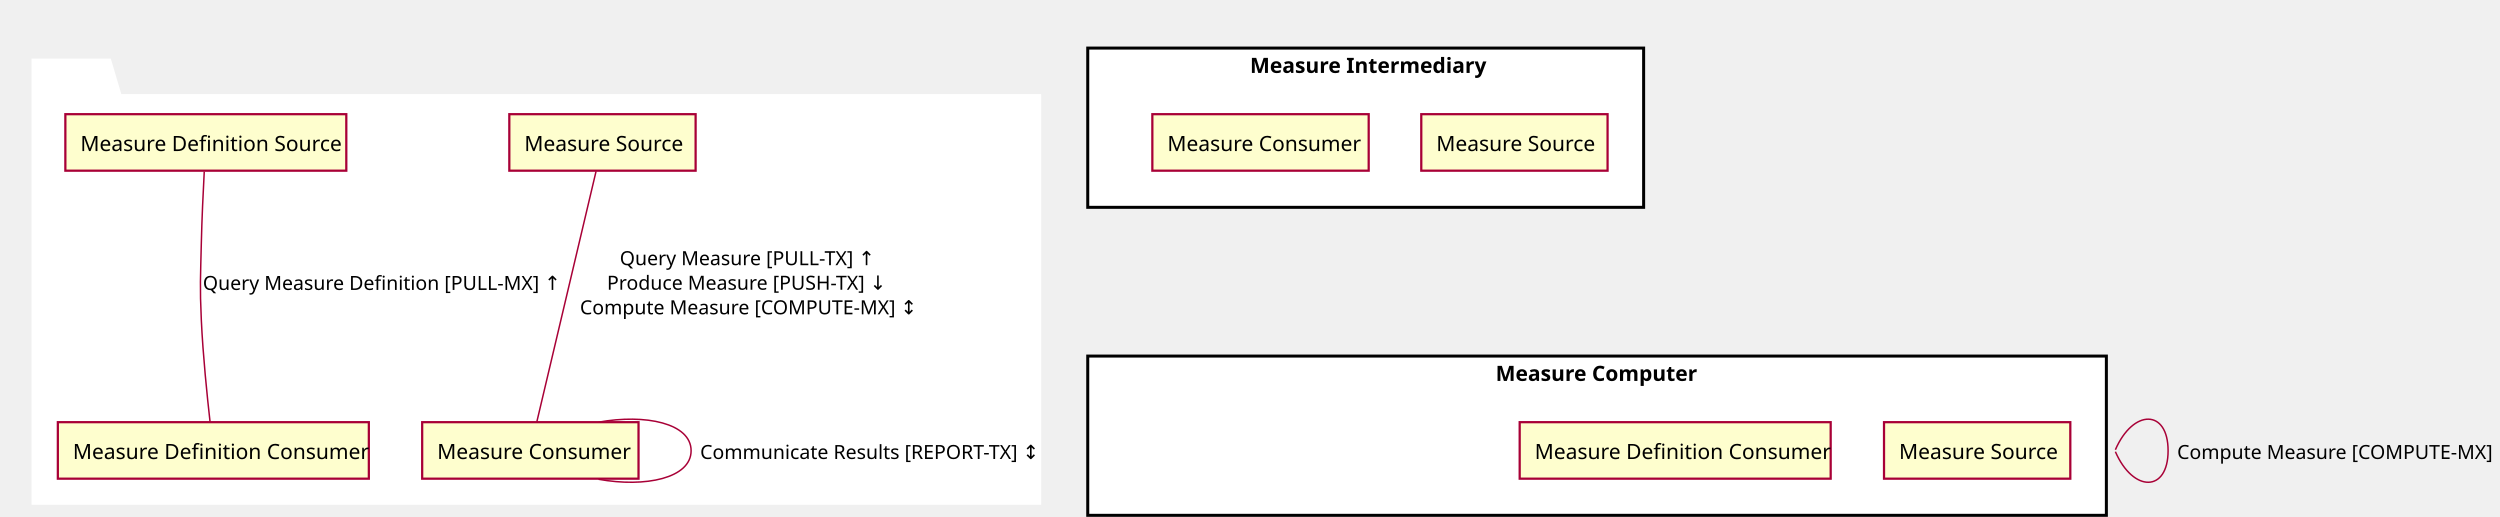
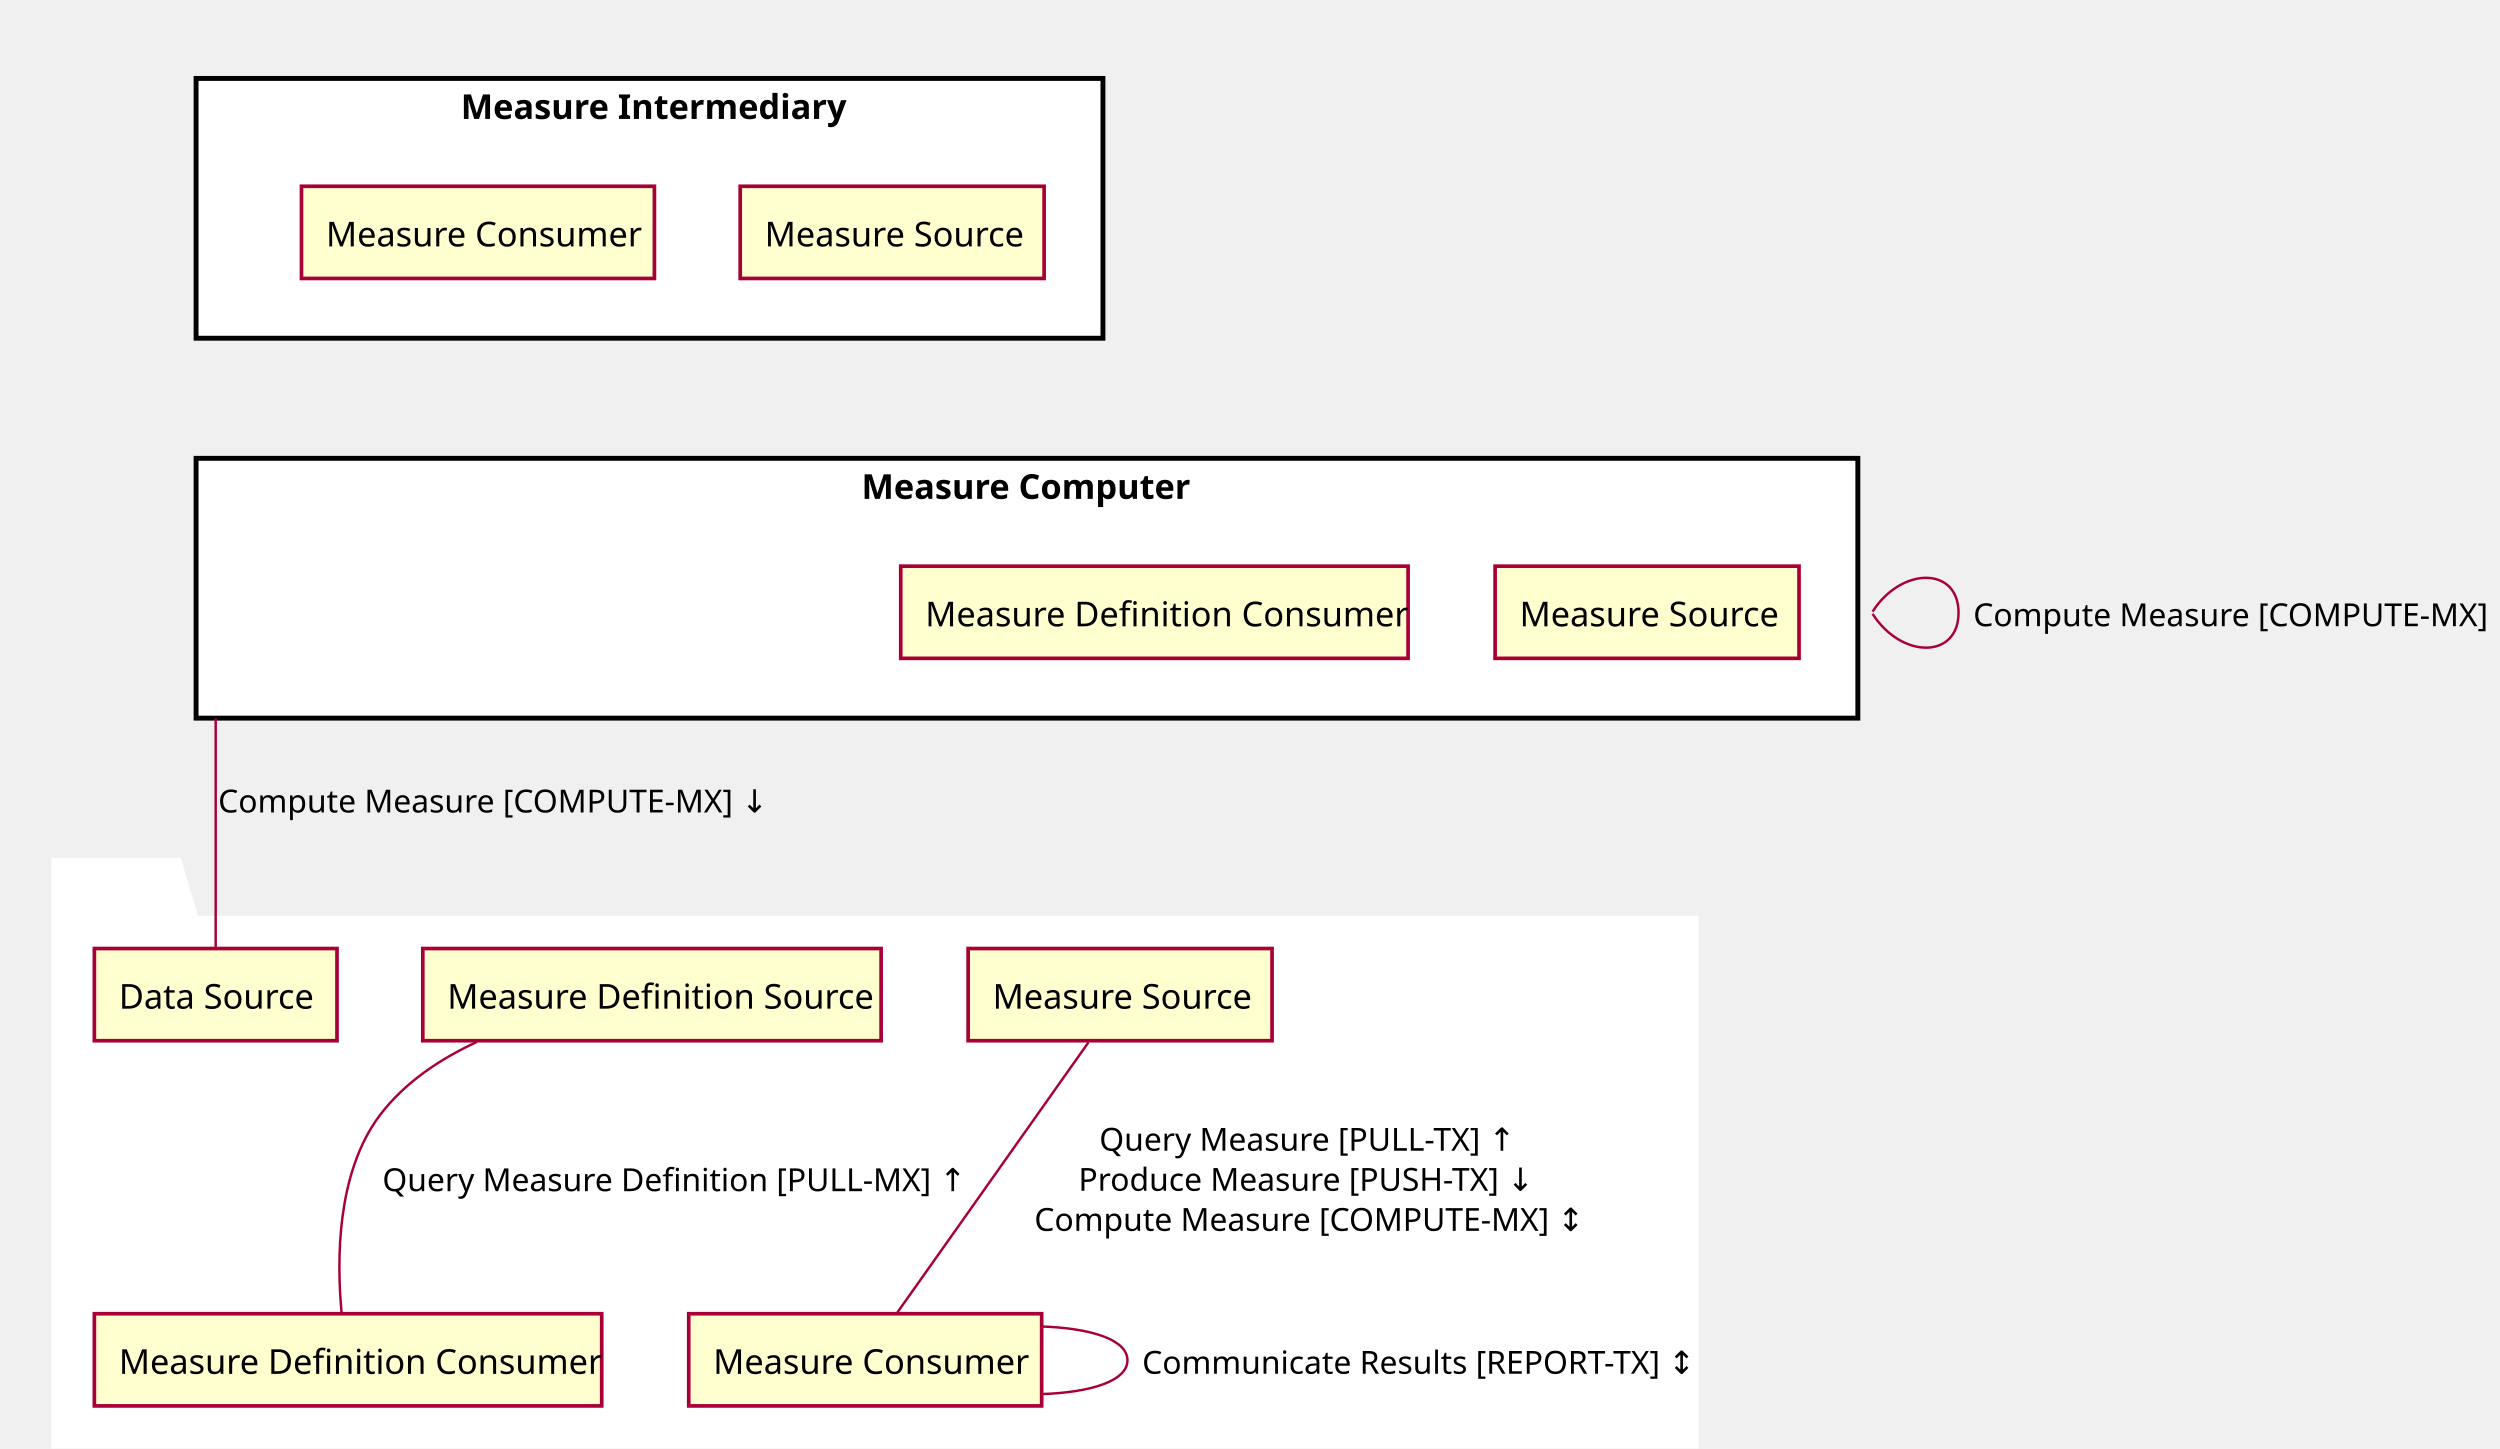
- <svg xmlns="http://www.w3.org/2000/svg" contentScriptType="application/ecmascript" contentStyleType="text/css" height="344px" preserveAspectRatio="none" style="width:1664px;height:344px;" version="1.1" viewBox="0 0 1664 344" width="1664px" zoomAndPan="magnify">
+ <svg xmlns="http://www.w3.org/2000/svg" contentScriptType="application/ecmascript" contentStyleType="text/css" height="591px" preserveAspectRatio="none" style="width:1020px;height:591px;" version="1.1" viewBox="0 0 1020 591" width="1020px" zoomAndPan="magnify">
  <defs />
  <g>
-     <polygon fill="#FFFFFF" points="22,40,73,40,80,63.609,692,63.609,692,335,22,335,22,40" style="stroke: #FFFFFF; stroke-width: 2.0;" />
-     <line style="stroke: #FFFFFF; stroke-width: 2.0;" x1="22" x2="80" y1="63.609" y2="63.609" />
-     <text fill="#FFFFFF" font-family="sans-serif" font-size="14" font-weight="bold" lengthAdjust="spacingAndGlyphs" textLength="45" x="26" y="56.533">Actors</text>
-     <rect fill="#FFFFFF" height="106" style="stroke: #000000; stroke-width: 2.0;" width="370" x="724" y="32" />
-     <text fill="#000000" font-family="sans-serif" font-size="14" font-weight="bold" lengthAdjust="spacingAndGlyphs" textLength="154" x="832" y="48.533">Measure Intermediary</text>
-     <rect fill="#FFFFFF" height="106" style="stroke: #000000; stroke-width: 2.0;" width="678" x="724" y="237" />
-     <text fill="#000000" font-family="sans-serif" font-size="14" font-weight="bold" lengthAdjust="spacingAndGlyphs" textLength="135" x="995.5" y="253.533">Measure Computer</text>
-     <rect fill="#FEFECE" height="37.609" style="stroke: #A80036; stroke-width: 1.5;" width="124" x="339" y="76" />
-     <text fill="#000000" font-family="sans-serif" font-size="14" lengthAdjust="spacingAndGlyphs" textLength="104" x="349" y="100.533">Measure Source</text>
-     <rect fill="#FEFECE" height="37.609" style="stroke: #A80036; stroke-width: 1.5;" width="144" x="281" y="281" />
-     <text fill="#000000" font-family="sans-serif" font-size="14" lengthAdjust="spacingAndGlyphs" textLength="124" x="291" y="305.533">Measure Consumer</text>
-     <rect fill="#FEFECE" height="37.609" style="stroke: #A80036; stroke-width: 1.5;" width="187" x="43.5" y="76" />
-     <text fill="#000000" font-family="sans-serif" font-size="14" lengthAdjust="spacingAndGlyphs" textLength="167" x="53.5" y="100.533">Measure Definition Source</text>
-     <rect fill="#FEFECE" height="37.609" style="stroke: #A80036; stroke-width: 1.5;" width="207" x="38.5" y="281" />
-     <text fill="#000000" font-family="sans-serif" font-size="14" lengthAdjust="spacingAndGlyphs" textLength="187" x="48.5" y="305.533">Measure Definition Consumer</text>
-     <rect fill="#FEFECE" height="37.609" style="stroke: #A80036; stroke-width: 1.5;" width="124" x="946" y="76" />
-     <text fill="#000000" font-family="sans-serif" font-size="14" lengthAdjust="spacingAndGlyphs" textLength="104" x="956" y="100.533">Measure Source</text>
-     <rect fill="#FEFECE" height="37.609" style="stroke: #A80036; stroke-width: 1.5;" width="144" x="767" y="76" />
-     <text fill="#000000" font-family="sans-serif" font-size="14" lengthAdjust="spacingAndGlyphs" textLength="124" x="777" y="100.533">Measure Consumer</text>
-     <rect fill="#FEFECE" height="37.609" style="stroke: #A80036; stroke-width: 1.5;" width="124" x="1254" y="281" />
-     <text fill="#000000" font-family="sans-serif" font-size="14" lengthAdjust="spacingAndGlyphs" textLength="104" x="1264" y="305.533">Measure Source</text>
-     <rect fill="#FEFECE" height="37.609" style="stroke: #A80036; stroke-width: 1.5;" width="207" x="1011.5" y="281" />
-     <text fill="#000000" font-family="sans-serif" font-size="14" lengthAdjust="spacingAndGlyphs" textLength="187" x="1021.5" y="305.533">Measure Definition Consumer</text>
-     <path d="M396.74,114.015 C387.654,152.441 366.458,242.086 357.319,280.734 " fill="none" style="stroke: #A80036; stroke-width: 1.0;" />
-     <text fill="#000000" font-family="sans-serif" font-size="13" lengthAdjust="spacingAndGlyphs" textLength="161" x="412.5" y="176.495">Query Measure [PULL-TX] ↑</text>
-     <text fill="#000000" font-family="sans-serif" font-size="13" lengthAdjust="spacingAndGlyphs" textLength="178" x="404" y="192.847">Produce Measure [PUSH-TX] ↓</text>
-     <text fill="#000000" font-family="sans-serif" font-size="13" lengthAdjust="spacingAndGlyphs" textLength="214" x="386" y="209.198">Compute Measure [COMPUTE-MX] ↕</text>
-     <path d="M398.357,281 C429.462,275.346 460,281.68 460,300 C460,318.32 429.462,324.654 398.357,319 " fill="none" style="stroke: #A80036; stroke-width: 1.0;" />
-     <text fill="#000000" font-family="sans-serif" font-size="13" lengthAdjust="spacingAndGlyphs" textLength="221" x="466" y="305.495">Communicate Results [REPORT-TX] ↕</text>
-     <path d="M135.95,114.201 C135.24,127.452 134.367,145.831 134,162 C133.485,184.661 132.949,190.358 134,213 C135.091,236.517 137.853,263.535 139.826,280.914 " fill="none" style="stroke: #A80036; stroke-width: 1.0;" />
-     <text fill="#000000" font-family="sans-serif" font-size="13" lengthAdjust="spacingAndGlyphs" textLength="222" x="135" y="192.995">Query Measure Definition [PULL-MX] ↑</text>
-     <path d="M1408,299.349 C1419.876,272.002 1443.082,272.219 1443.082,300 C1443.082,327.781 1419.876,327.998 1408,300.651 " fill="none" style="stroke: #A80036; stroke-width: 1.0;" />
-     <text fill="#000000" font-family="sans-serif" font-size="13" lengthAdjust="spacingAndGlyphs" textLength="214" x="1449.082" y="305.495">Compute Measure [COMPUTE-MX] ↕</text>
+     <polygon fill="#FFFFFF" points="22,351,73,351,80,374.609,692,374.609,692,590,22,590,22,351" style="stroke: #FFFFFF; stroke-width: 2.0;" />
+     <line style="stroke: #FFFFFF; stroke-width: 2.0;" x1="22" x2="80" y1="374.609" y2="374.609" />
+     <text fill="#FFFFFF" font-family="sans-serif" font-size="14" font-weight="bold" lengthAdjust="spacingAndGlyphs" textLength="45" x="26" y="367.533">Actors</text>
+     <rect fill="#FFFFFF" height="106" style="stroke: #000000; stroke-width: 2.0;" width="370" x="80" y="32" />
+     <text fill="#000000" font-family="sans-serif" font-size="14" font-weight="bold" lengthAdjust="spacingAndGlyphs" textLength="154" x="188" y="48.533">Measure Intermediary</text>
+     <rect fill="#FFFFFF" height="106" style="stroke: #000000; stroke-width: 2.0;" width="678" x="80" y="187" />
+     <text fill="#000000" font-family="sans-serif" font-size="14" font-weight="bold" lengthAdjust="spacingAndGlyphs" textLength="135" x="351.5" y="203.533">Measure Computer</text>
+     <rect fill="#FEFECE" height="37.609" style="stroke: #A80036; stroke-width: 1.5;" width="124" x="395" y="387" />
+     <text fill="#000000" font-family="sans-serif" font-size="14" lengthAdjust="spacingAndGlyphs" textLength="104" x="405" y="411.533">Measure Source</text>
+     <rect fill="#FEFECE" height="37.609" style="stroke: #A80036; stroke-width: 1.5;" width="144" x="281" y="536" />
+     <text fill="#000000" font-family="sans-serif" font-size="14" lengthAdjust="spacingAndGlyphs" textLength="124" x="291" y="560.533">Measure Consumer</text>
+     <rect fill="#FEFECE" height="37.609" style="stroke: #A80036; stroke-width: 1.5;" width="187" x="172.5" y="387" />
+     <text fill="#000000" font-family="sans-serif" font-size="14" lengthAdjust="spacingAndGlyphs" textLength="167" x="182.5" y="411.533">Measure Definition Source</text>
+     <rect fill="#FEFECE" height="37.609" style="stroke: #A80036; stroke-width: 1.5;" width="207" x="38.5" y="536" />
+     <text fill="#000000" font-family="sans-serif" font-size="14" lengthAdjust="spacingAndGlyphs" textLength="187" x="48.5" y="560.533">Measure Definition Consumer</text>
+     <rect fill="#FEFECE" height="37.609" style="stroke: #A80036; stroke-width: 1.5;" width="99" x="38.5" y="387" />
+     <text fill="#000000" font-family="sans-serif" font-size="14" lengthAdjust="spacingAndGlyphs" textLength="79" x="48.5" y="411.533">Data Source</text>
+     <rect fill="#FEFECE" height="37.609" style="stroke: #A80036; stroke-width: 1.5;" width="124" x="302" y="76" />
+     <text fill="#000000" font-family="sans-serif" font-size="14" lengthAdjust="spacingAndGlyphs" textLength="104" x="312" y="100.533">Measure Source</text>
+     <rect fill="#FEFECE" height="37.609" style="stroke: #A80036; stroke-width: 1.5;" width="144" x="123" y="76" />
+     <text fill="#000000" font-family="sans-serif" font-size="14" lengthAdjust="spacingAndGlyphs" textLength="124" x="133" y="100.533">Measure Consumer</text>
+     <rect fill="#FEFECE" height="37.609" style="stroke: #A80036; stroke-width: 1.5;" width="124" x="610" y="231" />
+     <text fill="#000000" font-family="sans-serif" font-size="14" lengthAdjust="spacingAndGlyphs" textLength="104" x="620" y="255.533">Measure Source</text>
+     <rect fill="#FEFECE" height="37.609" style="stroke: #A80036; stroke-width: 1.5;" width="207" x="367.5" y="231" />
+     <text fill="#000000" font-family="sans-serif" font-size="14" lengthAdjust="spacingAndGlyphs" textLength="187" x="377.5" y="255.533">Measure Definition Consumer</text>
+     <path d="M444.103,425.25 C430.062,445.117 406.942,477.821 387,506 C380.039,515.836 372.271,526.803 365.92,535.768 " fill="none" style="stroke: #A80036; stroke-width: 1.0;" />
+     <text fill="#000000" font-family="sans-serif" font-size="13" lengthAdjust="spacingAndGlyphs" textLength="161" x="448.5" y="469.495">Query Measure [PULL-TX] ↑</text>
+     <text fill="#000000" font-family="sans-serif" font-size="13" lengthAdjust="spacingAndGlyphs" textLength="178" x="440" y="485.847">Produce Measure [PUSH-TX] ↓</text>
+     <text fill="#000000" font-family="sans-serif" font-size="13" lengthAdjust="spacingAndGlyphs" textLength="214" x="422" y="502.198">Compute Measure [COMPUTE-MX] ↕</text>
+     <path d="M425.012,541.21 C444.844,541.876 460,546.473 460,555 C460,563.527 444.844,568.124 425.012,568.79 " fill="none" style="stroke: #A80036; stroke-width: 1.0;" />
+     <text fill="#000000" font-family="sans-serif" font-size="13" lengthAdjust="spacingAndGlyphs" textLength="221" x="466" y="560.495">Communicate Results [REPORT-TX] ↕</text>
+     <path d="M194.519,425.123 C179.389,432.123 164.993,441.762 155,455 C137.245,478.521 137.338,514.46 139.404,535.952 " fill="none" style="stroke: #A80036; stroke-width: 1.0;" />
+     <text fill="#000000" font-family="sans-serif" font-size="13" lengthAdjust="spacingAndGlyphs" textLength="222" x="156" y="485.995">Query Measure Definition [PULL-MX] ↑</text>
+     <path d="M764,249.558 C775.875,231.001 799.082,231.148 799.082,250 C799.082,268.852 775.875,268.999 764,250.442 " fill="none" style="stroke: #A80036; stroke-width: 1.0;" />
+     <text fill="#000000" font-family="sans-serif" font-size="13" lengthAdjust="spacingAndGlyphs" textLength="214" x="805.082" y="255.495">Compute Measure [COMPUTE-MX] ↕</text>
+     <path d="M88,293.11 C88,293.319 88,293.529 88,293.739 C88,294.159 88,294.581 88,295.005 C88,298.394 88,301.889 88,305.454 C88,333.974 88,367.022 88,386.952 " fill="none" style="stroke: #A80036; stroke-width: 1.0;" />
+     <text fill="#000000" font-family="sans-serif" font-size="13" lengthAdjust="spacingAndGlyphs" textLength="214" x="89" y="331.495">Compute Measure [COMPUTE-MX] ↓</text>
  </g>
</svg>
